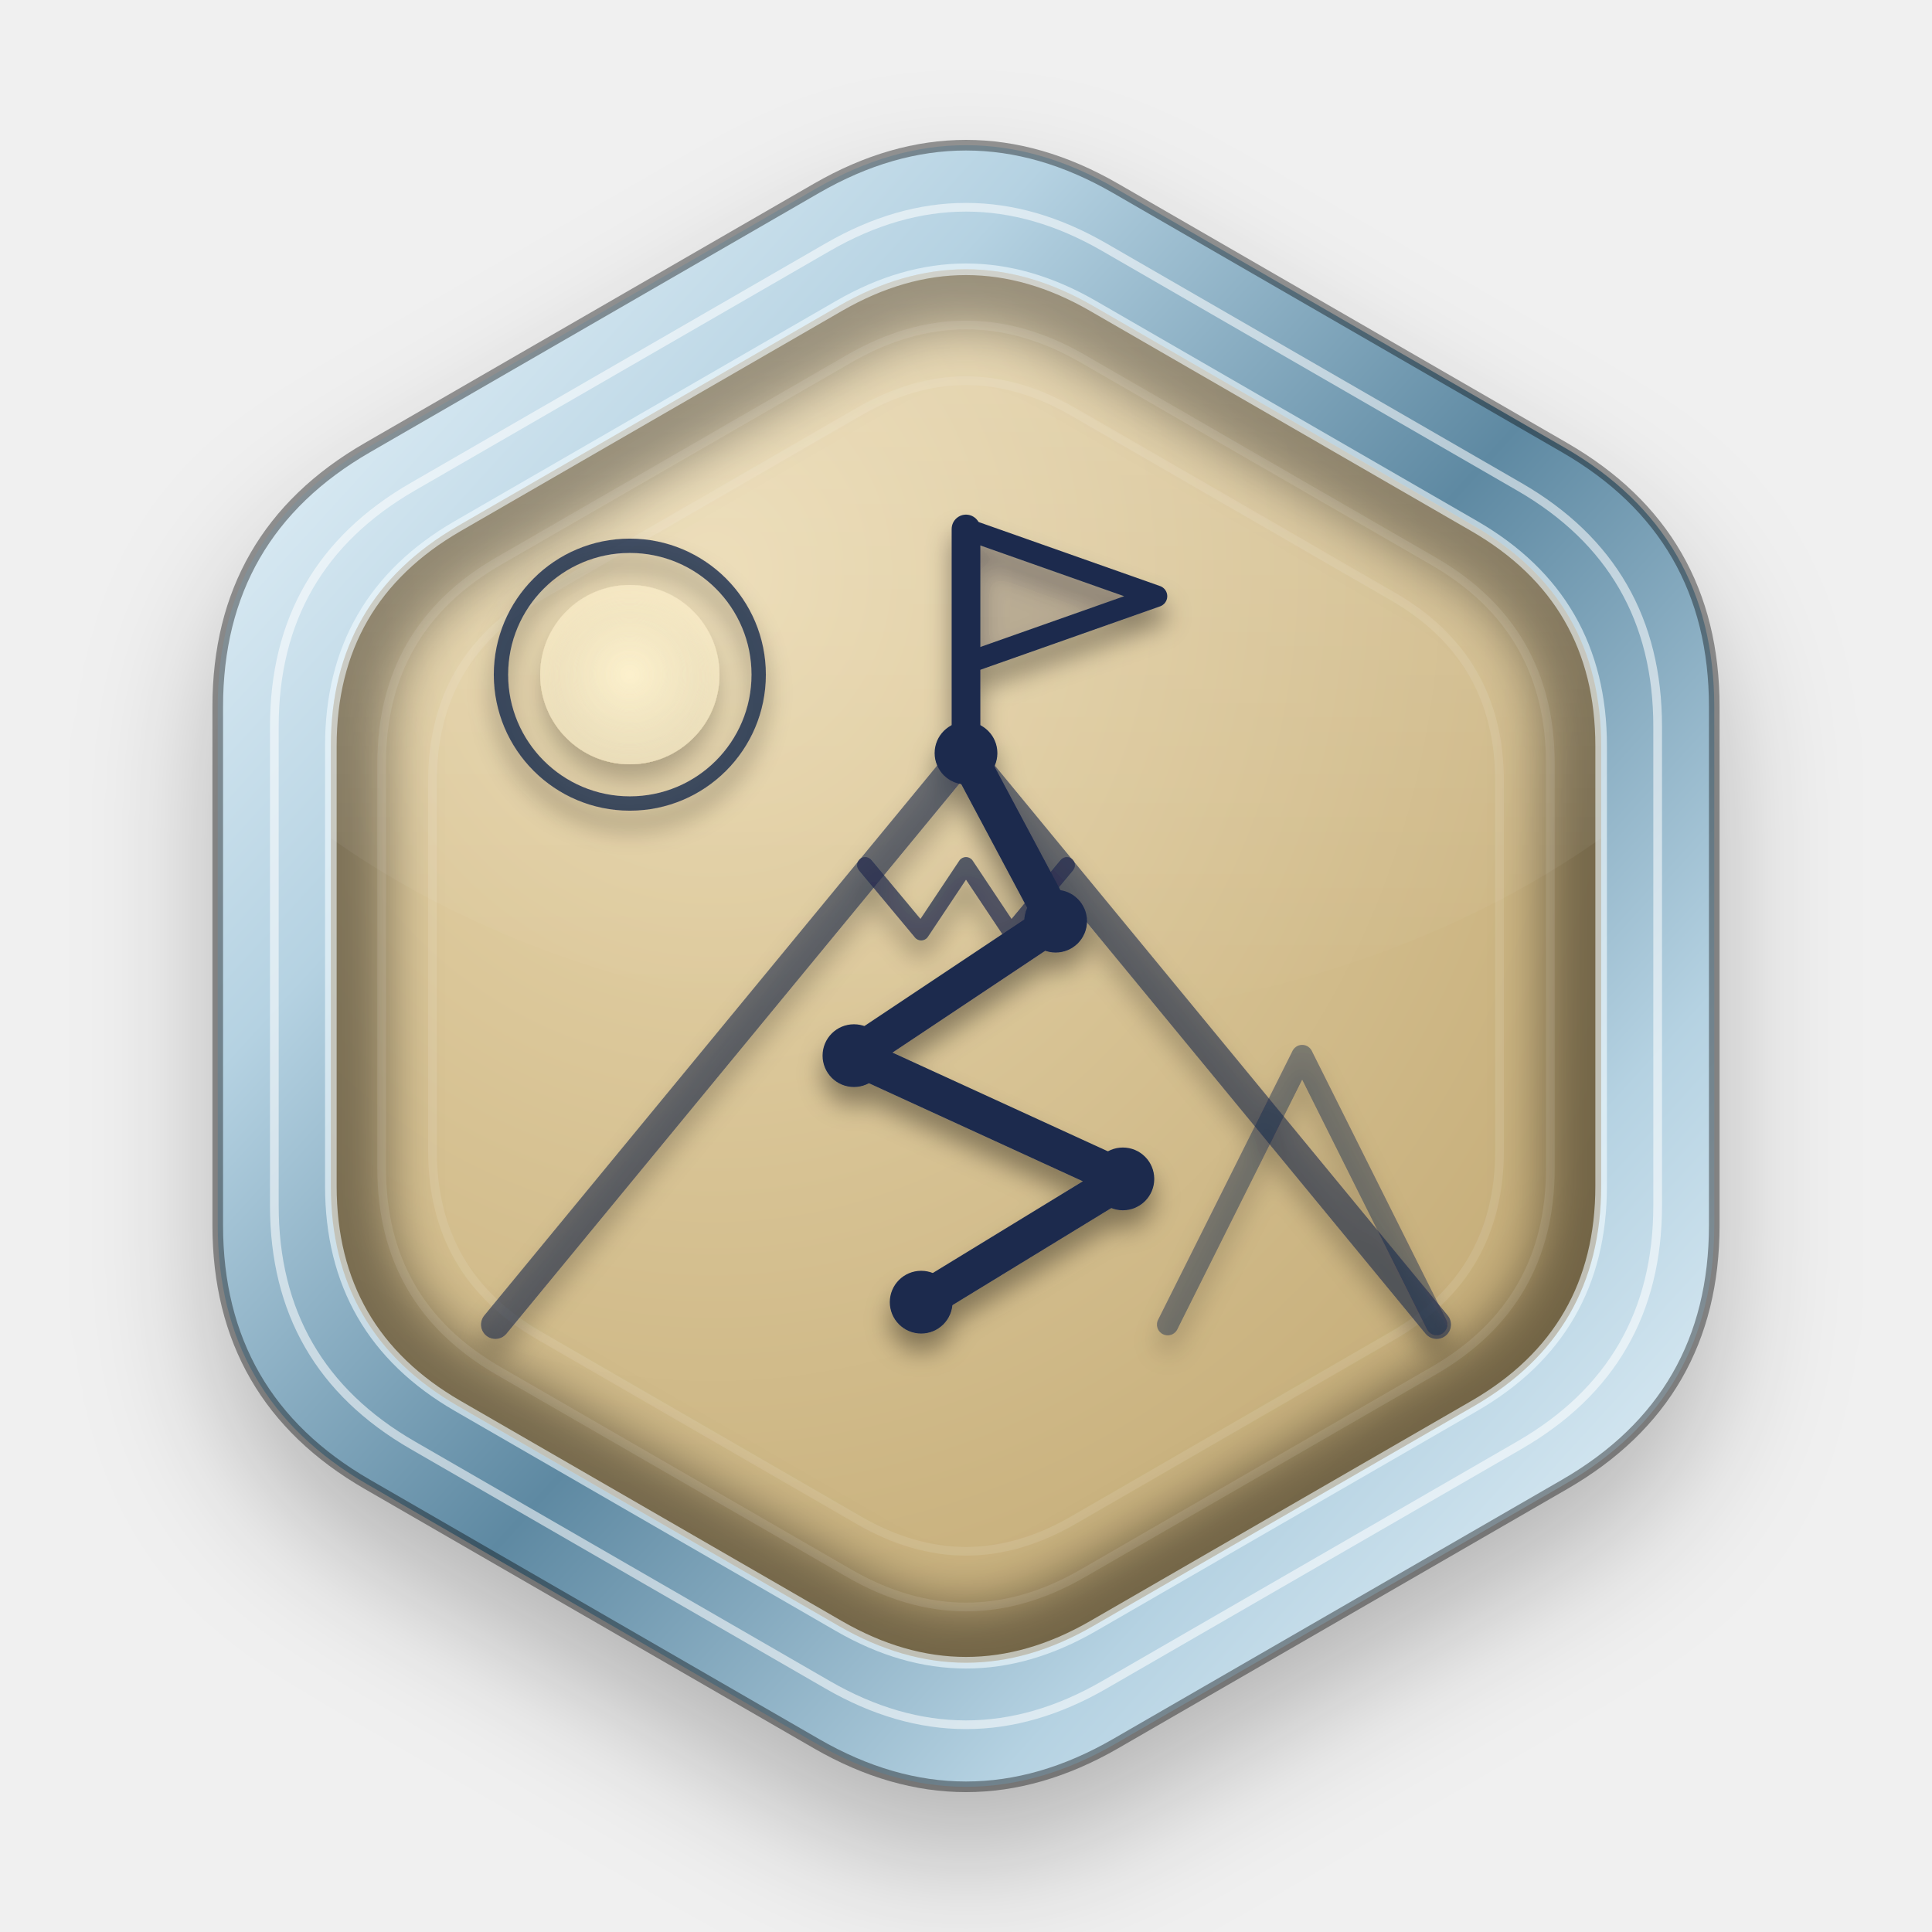
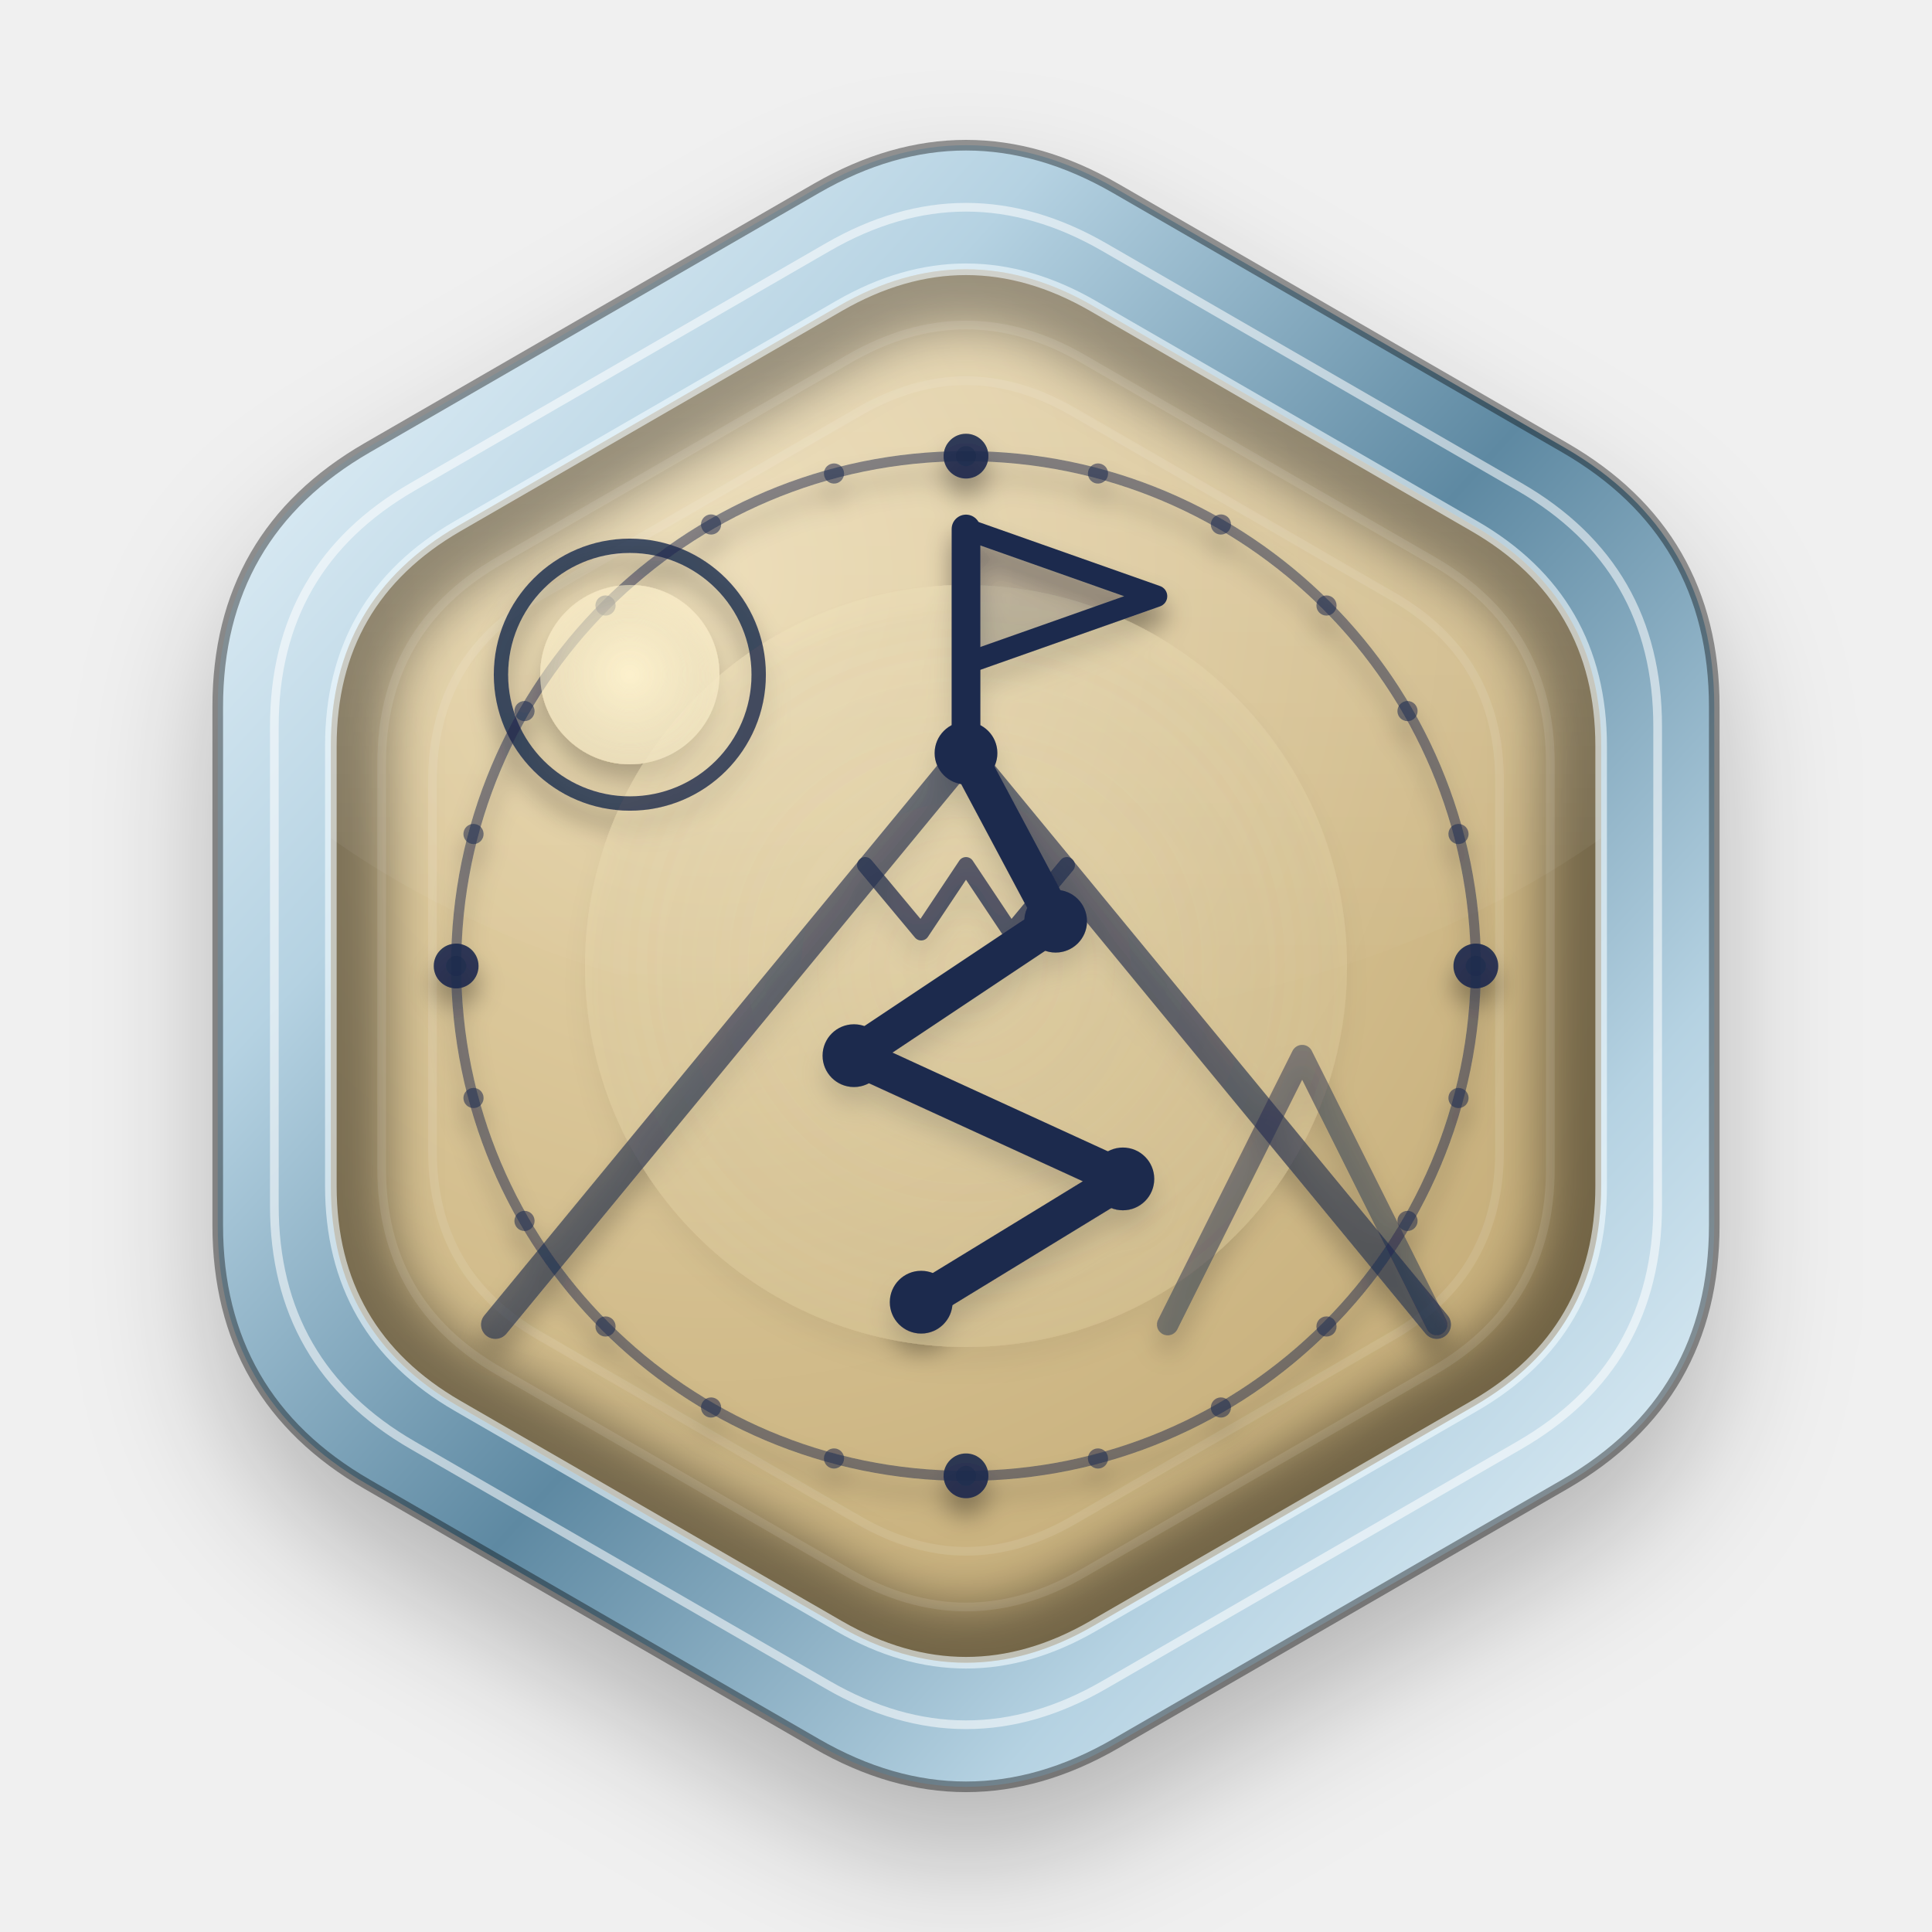
<svg xmlns="http://www.w3.org/2000/svg" viewBox="-100 -100 200 200" width="400" height="400">
  <defs>
    <filter id="blur8" x="-30%" y="-30%" width="160%" height="160%">
      <feGaussianBlur stdDeviation="7" />
    </filter>
    <filter id="blur3" x="-30%" y="-30%" width="160%" height="160%">
      <feGaussianBlur stdDeviation="2.6" />
    </filter>
    <filter id="emb" x="-20%" y="-20%" width="140%" height="140%">
      <feDropShadow dx="0" dy="1.6" stdDeviation="1.1" flood-color="#000" flood-opacity=".38" />
    </filter>
  </defs>
  <style>.mb39 .nf{fill:none} .mb39 .sf{fill:#1F2B4E;fill-opacity:.17} .mb39 .fl{fill:#1F2B4E;stroke:none} .mb39 .gl{fill:url(#b39g);stroke:none}</style>
  <defs>
    <radialGradient id="b39h" cx=".5" cy=".5" r=".5">
      <stop offset=".6" stop-color="#F3D58A" stop-opacity="0" />
      <stop offset=".82" stop-color="#F3D58A" stop-opacity=".95" />
      <stop offset="1" stop-color="#F3D58A" stop-opacity="0" />
    </radialGradient>
    <linearGradient id="b39r" x1="0" y1="0" x2="1" y2="1">
      <stop offset="0" stop-color="#F3FBFF" />
      <stop offset=".28" stop-color="#B5D2E2" />
      <stop offset=".52" stop-color="#5E89A2" />
      <stop offset=".76" stop-color="#B5D2E2" />
      <stop offset="1" stop-color="#F3FBFF" />
    </linearGradient>
    <radialGradient id="b39p" cx=".3" cy=".22" r="1.15">
      <stop offset="0" stop-color="#EAD9B0" />
      <stop offset="1" stop-color="#B79C63" />
    </radialGradient>
    <radialGradient id="b39g" cx=".5" cy=".5" r=".5">
      <stop offset="0" stop-color="#FFF3CF" stop-opacity=".95" />
      <stop offset="1" stop-color="#FFF3CF" stop-opacity=".55" />
    </radialGradient>
    <linearGradient id="b39s" x1="0" y1="0" x2="0" y2="1">
      <stop offset="0" stop-color="#fff" stop-opacity=".34" />
      <stop offset="1" stop-color="#fff" stop-opacity="0" />
    </linearGradient>
    <clipPath id="b39c">
      <path d="M-13.15,-68.33Q0,-75.92 13.15,-68.33L52.6,-45.55Q65.75,-37.96 65.75,-22.78L65.75,22.78Q65.75,37.96 52.6,45.55L13.15,68.33Q0,75.92 -13.15,68.33L-52.6,45.55Q-65.75,37.96 -65.75,22.78L-65.75,-22.78Q-65.75,-37.96 -52.6,-45.55Z" />
    </clipPath>
  </defs>
  <path d="M-15.49,-80.5Q0,-89.44 15.49,-80.5L61.97,-53.66Q77.46,-44.72 77.46,-26.83L77.46,26.83Q77.46,44.72 61.97,53.66L15.49,80.5Q0,89.44 -15.49,80.5L-61.97,53.66Q-77.46,44.72 -77.46,26.83L-77.46,-26.83Q-77.46,-44.72 -61.97,-53.66Z" transform="translate(0 7)" fill="#000" opacity=".26" filter="url(#blur8)" />
  <path d="M-15.49,-80.5Q0,-89.44 15.49,-80.5L61.97,-53.66Q77.46,-44.72 77.46,-26.83L77.46,26.83Q77.46,44.72 61.97,53.66L15.49,80.5Q0,89.44 -15.49,80.5L-61.97,53.66Q-77.46,44.72 -77.46,26.83L-77.46,-26.83Q-77.46,-44.72 -61.97,-53.66Z" fill="url(#b39r)" />
  <path d="M-15.49,-80.5Q0,-89.44 15.49,-80.5L61.97,-53.66Q77.46,-44.72 77.46,-26.83L77.46,26.83Q77.46,44.72 61.97,53.66L15.49,80.5Q0,89.44 -15.49,80.5L-61.97,53.66Q-77.46,44.72 -77.46,26.83L-77.46,-26.83Q-77.46,-44.72 -61.97,-53.66Z" fill="none" stroke="#000" stroke-opacity=".38" stroke-width="1.1" />
  <path d="M-14.32,-74.41Q0,-82.68 14.32,-74.41L57.28,-49.61Q71.6,-41.34 71.6,-24.8L71.6,24.8Q71.6,41.34 57.28,49.61L14.32,74.41Q0,82.68 -14.32,74.41L-57.28,49.61Q-71.6,41.34 -71.6,24.8L-71.6,-24.8Q-71.6,-41.34 -57.28,-49.61Z" fill="none" stroke="#fff" stroke-opacity=".55" stroke-width=".9" />
  <path d="M-13.15,-68.33Q0,-75.92 13.15,-68.33L52.6,-45.55Q65.75,-37.96 65.75,-22.78L65.75,22.78Q65.75,37.96 52.6,45.55L13.15,68.33Q0,75.92 -13.15,68.33L-52.6,45.55Q-65.75,37.96 -65.75,22.78L-65.75,-22.78Q-65.75,-37.96 -52.6,-45.55Z" fill="url(#b39p)" />
  <g clip-path="url(#b39c)">
    <path d="M-13.15,-68.33Q0,-75.92 13.15,-68.33L52.6,-45.55Q65.75,-37.96 65.75,-22.78L65.75,22.78Q65.75,37.96 52.6,45.55L13.15,68.33Q0,75.92 -13.15,68.33L-52.6,45.55Q-65.75,37.96 -65.75,22.78L-65.75,-22.78Q-65.75,-37.96 -52.6,-45.55Z" fill="none" stroke="#000" stroke-opacity=".42" stroke-width="12" filter="url(#blur3)" />
    <path d="M-12.1,-62.86Q0,-69.85 12.1,-62.86L48.39,-41.91Q60.49,-34.92 60.49,-20.95L60.49,20.95Q60.49,34.92 48.39,41.91L12.1,62.86Q0,69.85 -12.1,62.86L-48.39,41.91Q-60.49,34.92 -60.49,20.95L-60.49,-20.95Q-60.49,-34.92 -48.39,-41.91Z" fill="none" stroke="#fff" stroke-opacity=".10" stroke-width=".9" />
    <path d="M-11.05,-57.4Q0,-63.77 11.05,-57.4L44.18,-38.26Q55.23,-31.89 55.23,-19.13L55.23,19.13Q55.23,31.89 44.18,38.26L11.05,57.4Q0,63.77 -11.05,57.4L-44.18,38.26Q-55.23,31.89 -55.23,19.13L-55.23,-19.13Q-55.23,-31.89 -44.18,-38.26Z" fill="none" stroke="#fff" stroke-opacity=".10" stroke-width=".9" />
    <ellipse cx="0" cy="-58" rx="92" ry="64" fill="url(#b39s)" />
  </g>
  <path d="M-13.15,-68.33Q0,-75.92 13.15,-68.33L52.6,-45.55Q65.75,-37.96 65.75,-22.78L65.75,22.78Q65.75,37.96 52.6,45.55L13.15,68.33Q0,75.92 -13.15,68.33L-52.6,45.55Q-65.75,37.96 -65.75,22.78L-65.75,-22.78Q-65.75,-37.96 -52.6,-45.55Z" fill="none" stroke="#F3FBFF" stroke-opacity=".6" stroke-width="1.2" />
  <g filter="url(#emb)" fill="none" stroke="#1F2B4E" stroke-linecap="round" stroke-linejoin="round" class="mb39" transform="scale(1.16)">
+     <circle cx="0" cy="0" r="34" class="gl" stroke="none" opacity="0.22" />
+     <circle cx="0" cy="0" r="45.5" fill="none" stroke-width="0.9" opacity="0.5" />
+     <circle cx="0" cy="-45.5" r="0.9" class="fl" stroke="none" opacity="0.55" />
+     <circle cx="11.78" cy="-43.95" r="0.9" class="fl" stroke="none" opacity="0.55" />
+     <circle cx="22.75" cy="-39.4" r="0.9" class="fl" stroke="none" opacity="0.55" />
+     <circle cx="32.17" cy="-32.17" r="0.9" class="fl" stroke="none" opacity="0.55" />
+     <circle cx="39.4" cy="-22.75" r="0.9" class="fl" stroke="none" opacity="0.55" />
+     <circle cx="43.95" cy="-11.78" r="0.9" class="fl" stroke="none" opacity="0.55" />
+     <circle cx="45.5" cy="0" r="0.9" class="fl" stroke="none" opacity="0.55" />
+     <circle cx="43.95" cy="11.78" r="0.9" class="fl" stroke="none" opacity="0.55" />
+     <circle cx="39.4" cy="22.75" r="0.9" class="fl" stroke="none" opacity="0.55" />
+     <circle cx="32.17" cy="32.17" r="0.9" class="fl" stroke="none" opacity="0.55" />
+     <circle cx="22.75" cy="39.4" r="0.9" class="fl" stroke="none" opacity="0.55" />
+     <circle cx="11.78" cy="43.95" r="0.9" class="fl" stroke="none" opacity="0.55" />
+     <circle cx="0" cy="45.5" r="0.9" class="fl" stroke="none" opacity="0.55" />
+     <circle cx="-11.78" cy="43.95" r="0.9" class="fl" stroke="none" opacity="0.55" />
+     <circle cx="-22.75" cy="39.4" r="0.9" class="fl" stroke="none" opacity="0.55" />
+     <circle cx="-32.17" cy="32.17" r="0.9" class="fl" stroke="none" opacity="0.55" />
+     <circle cx="-39.4" cy="22.75" r="0.9" class="fl" stroke="none" opacity="0.55" />
+     <circle cx="-43.95" cy="11.78" r="0.9" class="fl" stroke="none" opacity="0.55" />
+     <circle cx="-45.5" cy="0" r="0.9" class="fl" stroke="none" opacity="0.55" />
+     <circle cx="-43.95" cy="-11.78" r="0.9" class="fl" stroke="none" opacity="0.55" />
+     <circle cx="-39.4" cy="-22.75" r="0.9" class="fl" stroke="none" opacity="0.55" />
+     <circle cx="-32.17" cy="-32.17" r="0.9" class="fl" stroke="none" opacity="0.55" />
+     <circle cx="-22.75" cy="-39.4" r="0.9" class="fl" stroke="none" opacity="0.55" />
+     <circle cx="-11.78" cy="-43.95" r="0.9" class="fl" stroke="none" opacity="0.55" />
+     <circle cx="0" cy="-45.5" r="2" class="fl" stroke="none" opacity="0.9" />
+     <circle cx="45.5" cy="0" r="2" class="fl" stroke="none" opacity="0.9" />
+     <circle cx="0" cy="45.5" r="2" class="fl" stroke="none" opacity="0.9" />
+     <circle cx="-45.5" cy="0" r="2" class="fl" stroke="none" opacity="0.9" />
    <polyline points="-42,32 0,-19 42,32" class="nf" stroke-width="2.56" opacity="0.6" />
    <polyline points="18,32 30,8 42,32" class="nf" stroke-width="1.92" opacity="0.45" />
    <polyline points="-9,-9 -4,-3 0,-9 4,-3 9,-9" class="nf" stroke-width="1.44" opacity="0.7" />
    <polyline points="-4,30 14,19 -10,8 8,-4 0,-19" class="nf" stroke-width="3.36" opacity="1" />
    <circle cx="-4" cy="30" r="2.8" class="fl" stroke="none" opacity="1" />
    <circle cx="14" cy="19" r="2.8" class="fl" stroke="none" opacity="1" />
    <circle cx="-10" cy="8" r="2.8" class="fl" stroke="none" opacity="1" />
    <circle cx="8" cy="-4" r="2.8" class="fl" stroke="none" opacity="1" />
    <circle cx="0" cy="-19" r="2.8" class="fl" stroke="none" opacity="1" />
    <circle cx="-30" cy="-26" r="8" class="gl" stroke="none" opacity="1" />
    <circle cx="-30" cy="-26" r="11.5" fill="none" stroke-width="1.28" opacity="0.8" />
    <line x1="0" y1="-19" x2="0" y2="-39" stroke-width="2.56" opacity="1" />
    <polygon points="0,-39 17,-33 0,-27" class="sf" stroke-width="1.92" opacity="1" />
  </g>
</svg>
